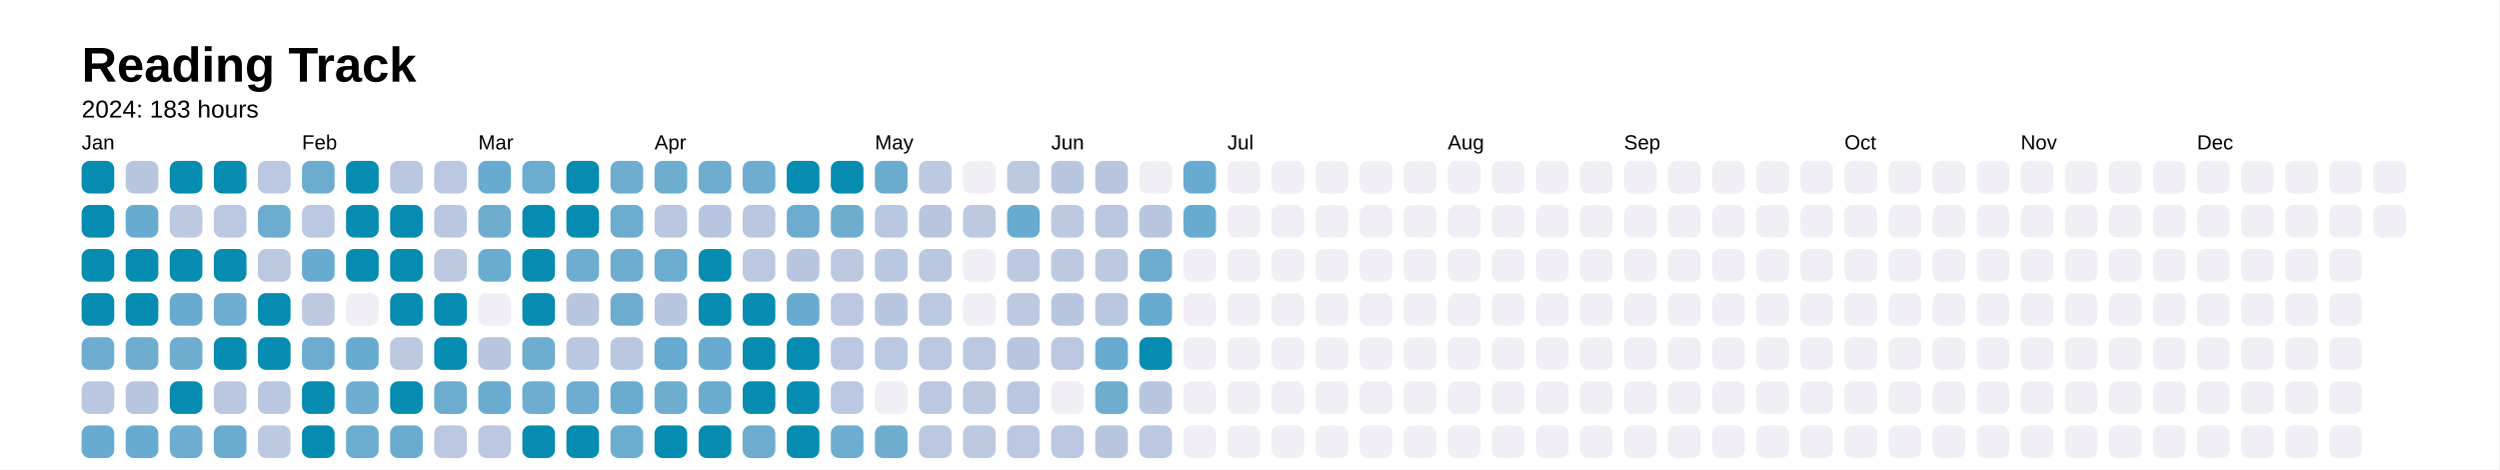
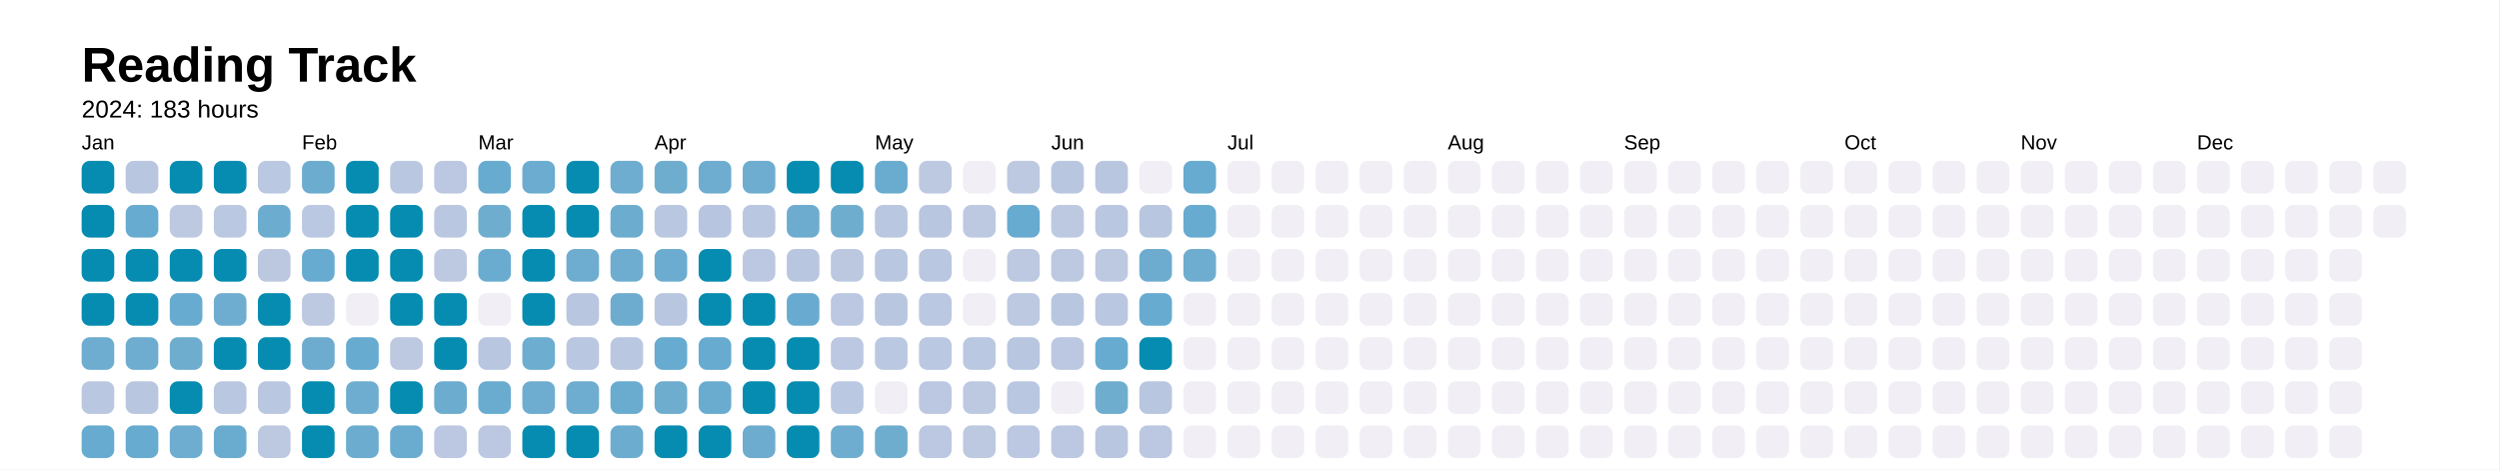
<svg xmlns="http://www.w3.org/2000/svg" baseProfile="full" height="57.5mm" version="1.1" viewBox="0,0,306.2,57.5" width="306.2mm">
  <defs />
  <rect fill="#FFFFFF" height="57.5" width="306.2" x="0" y="0" />
  <text fill="#000000" style="font-size:6px; font-family:Arial; font-weight:bold;" x="10" y="10">Reading Track</text>
  <text fill="#000000" style="font-size:3px; font-family:Arial;" x="10" y="14.4">2024: 183 hours</text>
  <text fill="#000000" style="font-size:2.5px; font-family:Arial" x="10" y="18.3">Jan</text>
  <rect fill="#058cb0" height="4" rx="1" ry="1" width="4" x="10" y="19.7" />
  <rect fill="#058cb0" height="4" rx="1" ry="1" width="4" x="10" y="25.1" />
  <rect fill="#058cb0" height="4" rx="1" ry="1" width="4" x="10" y="30.5" />
  <rect fill="#058cb0" height="4" rx="1" ry="1" width="4" x="10" y="35.9" />
  <rect fill="#6eadcf" height="4" rx="1" ry="1" width="4" x="10" y="41.3" />
  <rect fill="#bac7e0" height="4" rx="1" ry="1" width="4" x="10" y="46.7" />
  <rect fill="#67abd0" height="4" rx="1" ry="1" width="4" x="10" y="52.1" />
  <rect fill="#b8c6e0" height="4" rx="1" ry="1" width="4" x="15.4" y="19.7" />
  <rect fill="#68abd0" height="4" rx="1" ry="1" width="4" x="15.4" y="25.1" />
  <rect fill="#058cb0" height="4" rx="1" ry="1" width="4" x="15.4" y="30.5" />
  <rect fill="#058cb0" height="4" rx="1" ry="1" width="4" x="15.4" y="35.9" />
  <rect fill="#6eadcf" height="4" rx="1" ry="1" width="4" x="15.4" y="41.3" />
  <rect fill="#b9c6e0" height="4" rx="1" ry="1" width="4" x="15.4" y="46.7" />
  <rect fill="#67abd0" height="4" rx="1" ry="1" width="4" x="15.4" y="52.1" />
  <rect fill="#058cb0" height="4" rx="1" ry="1" width="4" x="20.8" y="19.7" />
  <rect fill="#bcc9e1" height="4" rx="1" ry="1" width="4" x="20.8" y="25.1" />
  <rect fill="#058cb0" height="4" rx="1" ry="1" width="4" x="20.8" y="30.5" />
  <rect fill="#68abd0" height="4" rx="1" ry="1" width="4" x="20.8" y="35.9" />
  <rect fill="#6fadcf" height="4" rx="1" ry="1" width="4" x="20.8" y="41.3" />
  <rect fill="#058cb0" height="4" rx="1" ry="1" width="4" x="20.8" y="46.7" />
  <rect fill="#6eadcf" height="4" rx="1" ry="1" width="4" x="20.8" y="52.1" />
  <rect fill="#058cb0" height="4" rx="1" ry="1" width="4" x="26.2" y="19.7" />
  <rect fill="#bbc8e1" height="4" rx="1" ry="1" width="4" x="26.2" y="25.1" />
  <rect fill="#058cb0" height="4" rx="1" ry="1" width="4" x="26.2" y="30.5" />
  <rect fill="#6eadcf" height="4" rx="1" ry="1" width="4" x="26.2" y="35.9" />
  <rect fill="#058cb0" height="4" rx="1" ry="1" width="4" x="26.2" y="41.3" />
  <rect fill="#b9c7e0" height="4" rx="1" ry="1" width="4" x="26.2" y="46.7" />
  <rect fill="#6aacd0" height="4" rx="1" ry="1" width="4" x="26.2" y="52.1" />
  <rect fill="#bbc8e1" height="4" rx="1" ry="1" width="4" x="31.6" y="19.7" />
  <rect fill="#6caccf" height="4" rx="1" ry="1" width="4" x="31.6" y="25.1" />
  <rect fill="#bbc8e0" height="4" rx="1" ry="1" width="4" x="31.6" y="30.5" />
  <rect fill="#058cb0" height="4" rx="1" ry="1" width="4" x="31.6" y="35.9" />
  <rect fill="#058cb0" height="4" rx="1" ry="1" width="4" x="31.6" y="41.3" />
  <rect fill="#bac7e0" height="4" rx="1" ry="1" width="4" x="31.6" y="46.7" />
  <rect fill="#bcc9e1" height="4" rx="1" ry="1" width="4" x="31.6" y="52.1" />
  <text fill="#000000" style="font-size:2.5px; font-family:Arial" x="37.0" y="18.3">Feb</text>
  <rect fill="#6caccf" height="4" rx="1" ry="1" width="4" x="37.0" y="19.7" />
  <rect fill="#bbc8e1" height="4" rx="1" ry="1" width="4" x="37.0" y="25.1" />
  <rect fill="#68abd0" height="4" rx="1" ry="1" width="4" x="37.0" y="30.5" />
  <rect fill="#bdc9e1" height="4" rx="1" ry="1" width="4" x="37.0" y="35.9" />
  <rect fill="#6daccf" height="4" rx="1" ry="1" width="4" x="37.0" y="41.3" />
  <rect fill="#058cb0" height="4" rx="1" ry="1" width="4" x="37.0" y="46.7" />
  <rect fill="#058cb0" height="4" rx="1" ry="1" width="4" x="37.0" y="52.1" />
  <rect fill="#058cb0" height="4" rx="1" ry="1" width="4" x="42.4" y="19.7" />
  <rect fill="#058cb0" height="4" rx="1" ry="1" width="4" x="42.4" y="25.1" />
  <rect fill="#058cb0" height="4" rx="1" ry="1" width="4" x="42.4" y="30.5" />
  <rect fill="#f1eef6" height="4" rx="1" ry="1" width="4" x="42.4" y="35.9" />
  <rect fill="#67abd0" height="4" rx="1" ry="1" width="4" x="42.4" y="41.3" />
  <rect fill="#6eadcf" height="4" rx="1" ry="1" width="4" x="42.4" y="46.7" />
  <rect fill="#6baccf" height="4" rx="1" ry="1" width="4" x="42.4" y="52.1" />
  <rect fill="#bac7e0" height="4" rx="1" ry="1" width="4" x="47.8" y="19.7" />
  <rect fill="#058cb0" height="4" rx="1" ry="1" width="4" x="47.8" y="25.1" />
  <rect fill="#058cb0" height="4" rx="1" ry="1" width="4" x="47.8" y="30.5" />
  <rect fill="#058cb0" height="4" rx="1" ry="1" width="4" x="47.8" y="35.9" />
  <rect fill="#bdc9e1" height="4" rx="1" ry="1" width="4" x="47.8" y="41.3" />
  <rect fill="#058cb0" height="4" rx="1" ry="1" width="4" x="47.8" y="46.7" />
  <rect fill="#6aacd0" height="4" rx="1" ry="1" width="4" x="47.8" y="52.1" />
  <rect fill="#bcc8e1" height="4" rx="1" ry="1" width="4" x="53.2" y="19.7" />
  <rect fill="#bac7e0" height="4" rx="1" ry="1" width="4" x="53.2" y="25.1" />
  <rect fill="#bdc9e1" height="4" rx="1" ry="1" width="4" x="53.2" y="30.5" />
  <rect fill="#058cb0" height="4" rx="1" ry="1" width="4" x="53.2" y="35.9" />
  <rect fill="#058cb0" height="4" rx="1" ry="1" width="4" x="53.2" y="41.3" />
  <rect fill="#6caccf" height="4" rx="1" ry="1" width="4" x="53.2" y="46.7" />
  <rect fill="#bcc8e1" height="4" rx="1" ry="1" width="4" x="53.2" y="52.1" />
  <text fill="#000000" style="font-size:2.5px; font-family:Arial" x="58.6" y="18.3">Mar</text>
  <rect fill="#68abd0" height="4" rx="1" ry="1" width="4" x="58.6" y="19.7" />
  <rect fill="#6fadcf" height="4" rx="1" ry="1" width="4" x="58.6" y="25.1" />
  <rect fill="#69acd0" height="4" rx="1" ry="1" width="4" x="58.6" y="30.5" />
  <rect fill="#f1eef6" height="4" rx="1" ry="1" width="4" x="58.6" y="35.9" />
  <rect fill="#b9c6e0" height="4" rx="1" ry="1" width="4" x="58.6" y="41.3" />
  <rect fill="#69acd0" height="4" rx="1" ry="1" width="4" x="58.6" y="46.7" />
  <rect fill="#bcc8e1" height="4" rx="1" ry="1" width="4" x="58.6" y="52.1" />
  <rect fill="#6bacd0" height="4" rx="1" ry="1" width="4" x="64" y="19.7" />
  <rect fill="#058cb0" height="4" rx="1" ry="1" width="4" x="64" y="25.1" />
  <rect fill="#058cb0" height="4" rx="1" ry="1" width="4" x="64" y="30.5" />
  <rect fill="#058cb0" height="4" rx="1" ry="1" width="4" x="64" y="35.9" />
  <rect fill="#6dadcf" height="4" rx="1" ry="1" width="4" x="64" y="41.3" />
  <rect fill="#6eadcf" height="4" rx="1" ry="1" width="4" x="64" y="46.7" />
  <rect fill="#058cb0" height="4" rx="1" ry="1" width="4" x="64" y="52.1" />
  <rect fill="#058cb0" height="4" rx="1" ry="1" width="4" x="69.4" y="19.7" />
  <rect fill="#058cb0" height="4" rx="1" ry="1" width="4" x="69.4" y="25.1" />
  <rect fill="#6eadcf" height="4" rx="1" ry="1" width="4" x="69.4" y="30.5" />
  <rect fill="#b9c6e0" height="4" rx="1" ry="1" width="4" x="69.4" y="35.9" />
  <rect fill="#bac7e0" height="4" rx="1" ry="1" width="4" x="69.4" y="41.3" />
  <rect fill="#6eadcf" height="4" rx="1" ry="1" width="4" x="69.4" y="46.7" />
  <rect fill="#058cb0" height="4" rx="1" ry="1" width="4" x="69.4" y="52.1" />
  <rect fill="#6eadcf" height="4" rx="1" ry="1" width="4" x="74.8" y="19.7" />
  <rect fill="#6baccf" height="4" rx="1" ry="1" width="4" x="74.8" y="25.1" />
  <rect fill="#6eadcf" height="4" rx="1" ry="1" width="4" x="74.8" y="30.5" />
  <rect fill="#6daccf" height="4" rx="1" ry="1" width="4" x="74.8" y="35.9" />
  <rect fill="#bac7e0" height="4" rx="1" ry="1" width="4" x="74.8" y="41.3" />
  <rect fill="#69acd0" height="4" rx="1" ry="1" width="4" x="74.8" y="46.7" />
  <rect fill="#6caccf" height="4" rx="1" ry="1" width="4" x="74.8" y="52.1" />
  <text fill="#000000" style="font-size:2.5px; font-family:Arial" x="80.2" y="18.3">Apr</text>
  <rect fill="#6fadcf" height="4" rx="1" ry="1" width="4" x="80.2" y="19.7" />
  <rect fill="#bac7e0" height="4" rx="1" ry="1" width="4" x="80.2" y="25.1" />
  <rect fill="#6bacd0" height="4" rx="1" ry="1" width="4" x="80.2" y="30.5" />
  <rect fill="#b8c6e0" height="4" rx="1" ry="1" width="4" x="80.2" y="35.9" />
  <rect fill="#67abd0" height="4" rx="1" ry="1" width="4" x="80.2" y="41.3" />
  <rect fill="#6fadcf" height="4" rx="1" ry="1" width="4" x="80.2" y="46.7" />
  <rect fill="#058cb0" height="4" rx="1" ry="1" width="4" x="80.2" y="52.1" />
  <rect fill="#6eadcf" height="4" rx="1" ry="1" width="4" x="85.6" y="19.7" />
  <rect fill="#b7c5e0" height="4" rx="1" ry="1" width="4" x="85.6" y="25.1" />
  <rect fill="#058cb0" height="4" rx="1" ry="1" width="4" x="85.6" y="30.5" />
  <rect fill="#058cb0" height="4" rx="1" ry="1" width="4" x="85.6" y="35.9" />
  <rect fill="#67abd0" height="4" rx="1" ry="1" width="4" x="85.6" y="41.3" />
  <rect fill="#6aacd0" height="4" rx="1" ry="1" width="4" x="85.6" y="46.7" />
  <rect fill="#058cb0" height="4" rx="1" ry="1" width="4" x="85.6" y="52.1" />
  <rect fill="#6eadcf" height="4" rx="1" ry="1" width="4" x="91" y="19.7" />
  <rect fill="#bac7e0" height="4" rx="1" ry="1" width="4" x="91" y="25.1" />
  <rect fill="#bcc8e1" height="4" rx="1" ry="1" width="4" x="91" y="30.5" />
  <rect fill="#058cb0" height="4" rx="1" ry="1" width="4" x="91" y="35.9" />
  <rect fill="#058cb0" height="4" rx="1" ry="1" width="4" x="91" y="41.3" />
  <rect fill="#058cb0" height="4" rx="1" ry="1" width="4" x="91" y="46.7" />
  <rect fill="#6daccf" height="4" rx="1" ry="1" width="4" x="91" y="52.1" />
  <rect fill="#058cb0" height="4" rx="1" ry="1" width="4" x="96.4" y="19.7" />
  <rect fill="#6daccf" height="4" rx="1" ry="1" width="4" x="96.4" y="25.1" />
  <rect fill="#b9c6e0" height="4" rx="1" ry="1" width="4" x="96.4" y="30.5" />
  <rect fill="#69abd0" height="4" rx="1" ry="1" width="4" x="96.4" y="35.9" />
  <rect fill="#058cb0" height="4" rx="1" ry="1" width="4" x="96.4" y="41.3" />
  <rect fill="#058cb0" height="4" rx="1" ry="1" width="4" x="96.4" y="46.7" />
  <rect fill="#058cb0" height="4" rx="1" ry="1" width="4" x="96.4" y="52.1" />
  <rect fill="#058cb0" height="4" rx="1" ry="1" width="4" x="101.8" y="19.7" />
  <rect fill="#6fadcf" height="4" rx="1" ry="1" width="4" x="101.8" y="25.1" />
  <rect fill="#bbc8e0" height="4" rx="1" ry="1" width="4" x="101.8" y="30.5" />
  <rect fill="#bcc8e1" height="4" rx="1" ry="1" width="4" x="101.8" y="35.9" />
  <rect fill="#bcc8e1" height="4" rx="1" ry="1" width="4" x="101.8" y="41.3" />
  <rect fill="#bbc8e1" height="4" rx="1" ry="1" width="4" x="101.8" y="46.7" />
  <rect fill="#6eadcf" height="4" rx="1" ry="1" width="4" x="101.8" y="52.1" />
  <text fill="#000000" style="font-size:2.5px; font-family:Arial" x="107.2" y="18.3">May</text>
  <rect fill="#6aacd0" height="4" rx="1" ry="1" width="4" x="107.2" y="19.7" />
  <rect fill="#bac7e0" height="4" rx="1" ry="1" width="4" x="107.2" y="25.1" />
  <rect fill="#bac7e0" height="4" rx="1" ry="1" width="4" x="107.2" y="30.5" />
  <rect fill="#b8c6e0" height="4" rx="1" ry="1" width="4" x="107.2" y="35.9" />
  <rect fill="#bbc8e1" height="4" rx="1" ry="1" width="4" x="107.2" y="41.3" />
  <rect fill="#f1eef6" height="4" rx="1" ry="1" width="4" x="107.2" y="46.7" />
  <rect fill="#6fadcf" height="4" rx="1" ry="1" width="4" x="107.2" y="52.1" />
  <rect fill="#bdc9e1" height="4" rx="1" ry="1" width="4" x="112.6" y="19.7" />
  <rect fill="#b8c6e0" height="4" rx="1" ry="1" width="4" x="112.6" y="25.1" />
  <rect fill="#bac7e0" height="4" rx="1" ry="1" width="4" x="112.6" y="30.5" />
  <rect fill="#bbc8e1" height="4" rx="1" ry="1" width="4" x="112.6" y="35.9" />
  <rect fill="#bbc8e1" height="4" rx="1" ry="1" width="4" x="112.6" y="41.3" />
  <rect fill="#bcc8e1" height="4" rx="1" ry="1" width="4" x="112.6" y="46.7" />
  <rect fill="#bcc8e1" height="4" rx="1" ry="1" width="4" x="112.6" y="52.1" />
  <rect fill="#f1eef6" height="4" rx="1" ry="1" width="4" x="118" y="19.7" />
  <rect fill="#bcc9e1" height="4" rx="1" ry="1" width="4" x="118" y="25.1" />
  <rect fill="#f1eef6" height="4" rx="1" ry="1" width="4" x="118" y="30.5" />
  <rect fill="#f1eef6" height="4" rx="1" ry="1" width="4" x="118" y="35.9" />
  <rect fill="#bbc8e1" height="4" rx="1" ry="1" width="4" x="118" y="41.3" />
  <rect fill="#bdc9e1" height="4" rx="1" ry="1" width="4" x="118" y="46.7" />
  <rect fill="#bdc9e1" height="4" rx="1" ry="1" width="4" x="118" y="52.1" />
  <rect fill="#bdc9e1" height="4" rx="1" ry="1" width="4" x="123.4" y="19.7" />
  <rect fill="#67abd0" height="4" rx="1" ry="1" width="4" x="123.4" y="25.1" />
  <rect fill="#bcc9e1" height="4" rx="1" ry="1" width="4" x="123.4" y="30.5" />
  <rect fill="#bdc9e1" height="4" rx="1" ry="1" width="4" x="123.4" y="35.9" />
  <rect fill="#b8c6e0" height="4" rx="1" ry="1" width="4" x="123.4" y="41.3" />
  <rect fill="#bac7e0" height="4" rx="1" ry="1" width="4" x="123.4" y="46.7" />
  <rect fill="#bcc8e1" height="4" rx="1" ry="1" width="4" x="123.4" y="52.1" />
  <text fill="#000000" style="font-size:2.5px; font-family:Arial" x="128.8" y="18.3">Jun</text>
  <rect fill="#b9c6e0" height="4" rx="1" ry="1" width="4" x="128.8" y="19.7" />
  <rect fill="#bcc9e1" height="4" rx="1" ry="1" width="4" x="128.8" y="25.1" />
  <rect fill="#bdc9e1" height="4" rx="1" ry="1" width="4" x="128.8" y="30.5" />
  <rect fill="#b8c6e0" height="4" rx="1" ry="1" width="4" x="128.8" y="35.9" />
  <rect fill="#bcc8e1" height="4" rx="1" ry="1" width="4" x="128.8" y="41.3" />
  <rect fill="#f1eef6" height="4" rx="1" ry="1" width="4" x="128.8" y="46.7" />
  <rect fill="#bcc8e1" height="4" rx="1" ry="1" width="4" x="128.8" y="52.1" />
  <rect fill="#b9c6e0" height="4" rx="1" ry="1" width="4" x="134.2" y="19.7" />
  <rect fill="#bac7e0" height="4" rx="1" ry="1" width="4" x="134.2" y="25.1" />
  <rect fill="#bdc9e1" height="4" rx="1" ry="1" width="4" x="134.2" y="30.5" />
  <rect fill="#bac7e0" height="4" rx="1" ry="1" width="4" x="134.2" y="35.9" />
  <rect fill="#67abd0" height="4" rx="1" ry="1" width="4" x="134.2" y="41.3" />
  <rect fill="#6fadcf" height="4" rx="1" ry="1" width="4" x="134.2" y="46.7" />
  <rect fill="#b9c6e0" height="4" rx="1" ry="1" width="4" x="134.2" y="52.1" />
  <rect fill="#f1eef6" height="4" rx="1" ry="1" width="4" x="139.6" y="19.7" />
  <rect fill="#b8c6e0" height="4" rx="1" ry="1" width="4" x="139.6" y="25.1" />
  <rect fill="#6daccf" height="4" rx="1" ry="1" width="4" x="139.6" y="30.5" />
  <rect fill="#67abd0" height="4" rx="1" ry="1" width="4" x="139.6" y="35.9" />
  <rect fill="#058cb0" height="4" rx="1" ry="1" width="4" x="139.6" y="41.3" />
  <rect fill="#b8c6e0" height="4" rx="1" ry="1" width="4" x="139.6" y="46.7" />
  <rect fill="#bcc8e1" height="4" rx="1" ry="1" width="4" x="139.6" y="52.1" />
  <rect fill="#67abd0" height="4" rx="1" ry="1" width="4" x="145" y="19.7" />
  <rect fill="#67abd0" height="4" rx="1" ry="1" width="4" x="145" y="25.1" />
-   <rect fill="#f1eef6" height="4" rx="1" ry="1" width="4" x="145" y="30.5" />
+   <rect fill="#6eadcf" height="4" rx="1" ry="1" width="4" x="145" y="30.5" />
  <rect fill="#f1eef6" height="4" rx="1" ry="1" width="4" x="145" y="35.9" />
  <rect fill="#f1eef6" height="4" rx="1" ry="1" width="4" x="145" y="41.3" />
  <rect fill="#f1eef6" height="4" rx="1" ry="1" width="4" x="145" y="46.7" />
  <rect fill="#f1eef6" height="4" rx="1" ry="1" width="4" x="145" y="52.1" />
  <text fill="#000000" style="font-size:2.5px; font-family:Arial" x="150.4" y="18.3">Jul</text>
  <rect fill="#f1eef6" height="4" rx="1" ry="1" width="4" x="150.4" y="19.7" />
  <rect fill="#f1eef6" height="4" rx="1" ry="1" width="4" x="150.4" y="25.1" />
  <rect fill="#f1eef6" height="4" rx="1" ry="1" width="4" x="150.4" y="30.5" />
  <rect fill="#f1eef6" height="4" rx="1" ry="1" width="4" x="150.4" y="35.9" />
  <rect fill="#f1eef6" height="4" rx="1" ry="1" width="4" x="150.4" y="41.3" />
  <rect fill="#f1eef6" height="4" rx="1" ry="1" width="4" x="150.4" y="46.7" />
  <rect fill="#f1eef6" height="4" rx="1" ry="1" width="4" x="150.4" y="52.1" />
  <rect fill="#f1eef6" height="4" rx="1" ry="1" width="4" x="155.8" y="19.7" />
  <rect fill="#f1eef6" height="4" rx="1" ry="1" width="4" x="155.8" y="25.1" />
  <rect fill="#f1eef6" height="4" rx="1" ry="1" width="4" x="155.8" y="30.5" />
  <rect fill="#f1eef6" height="4" rx="1" ry="1" width="4" x="155.8" y="35.9" />
  <rect fill="#f1eef6" height="4" rx="1" ry="1" width="4" x="155.8" y="41.3" />
  <rect fill="#f1eef6" height="4" rx="1" ry="1" width="4" x="155.8" y="46.7" />
  <rect fill="#f1eef6" height="4" rx="1" ry="1" width="4" x="155.8" y="52.1" />
  <rect fill="#f1eef6" height="4" rx="1" ry="1" width="4" x="161.2" y="19.7" />
  <rect fill="#f1eef6" height="4" rx="1" ry="1" width="4" x="161.2" y="25.1" />
  <rect fill="#f1eef6" height="4" rx="1" ry="1" width="4" x="161.2" y="30.5" />
  <rect fill="#f1eef6" height="4" rx="1" ry="1" width="4" x="161.2" y="35.9" />
  <rect fill="#f1eef6" height="4" rx="1" ry="1" width="4" x="161.2" y="41.3" />
  <rect fill="#f1eef6" height="4" rx="1" ry="1" width="4" x="161.2" y="46.7" />
  <rect fill="#f1eef6" height="4" rx="1" ry="1" width="4" x="161.2" y="52.1" />
  <rect fill="#f1eef6" height="4" rx="1" ry="1" width="4" x="166.6" y="19.7" />
  <rect fill="#f1eef6" height="4" rx="1" ry="1" width="4" x="166.6" y="25.1" />
  <rect fill="#f1eef6" height="4" rx="1" ry="1" width="4" x="166.6" y="30.5" />
  <rect fill="#f1eef6" height="4" rx="1" ry="1" width="4" x="166.6" y="35.9" />
  <rect fill="#f1eef6" height="4" rx="1" ry="1" width="4" x="166.6" y="41.3" />
  <rect fill="#f1eef6" height="4" rx="1" ry="1" width="4" x="166.6" y="46.7" />
  <rect fill="#f1eef6" height="4" rx="1" ry="1" width="4" x="166.6" y="52.1" />
  <rect fill="#f1eef6" height="4" rx="1" ry="1" width="4" x="172" y="19.7" />
  <rect fill="#f1eef6" height="4" rx="1" ry="1" width="4" x="172" y="25.1" />
  <rect fill="#f1eef6" height="4" rx="1" ry="1" width="4" x="172" y="30.5" />
  <rect fill="#f1eef6" height="4" rx="1" ry="1" width="4" x="172" y="35.9" />
  <rect fill="#f1eef6" height="4" rx="1" ry="1" width="4" x="172" y="41.3" />
  <rect fill="#f1eef6" height="4" rx="1" ry="1" width="4" x="172" y="46.7" />
  <rect fill="#f1eef6" height="4" rx="1" ry="1" width="4" x="172" y="52.1" />
  <text fill="#000000" style="font-size:2.5px; font-family:Arial" x="177.4" y="18.3">Aug</text>
  <rect fill="#f1eef6" height="4" rx="1" ry="1" width="4" x="177.4" y="19.7" />
  <rect fill="#f1eef6" height="4" rx="1" ry="1" width="4" x="177.4" y="25.1" />
  <rect fill="#f1eef6" height="4" rx="1" ry="1" width="4" x="177.4" y="30.5" />
  <rect fill="#f1eef6" height="4" rx="1" ry="1" width="4" x="177.4" y="35.9" />
  <rect fill="#f1eef6" height="4" rx="1" ry="1" width="4" x="177.4" y="41.3" />
  <rect fill="#f1eef6" height="4" rx="1" ry="1" width="4" x="177.4" y="46.7" />
  <rect fill="#f1eef6" height="4" rx="1" ry="1" width="4" x="177.4" y="52.1" />
  <rect fill="#f1eef6" height="4" rx="1" ry="1" width="4" x="182.8" y="19.7" />
  <rect fill="#f1eef6" height="4" rx="1" ry="1" width="4" x="182.8" y="25.1" />
  <rect fill="#f1eef6" height="4" rx="1" ry="1" width="4" x="182.8" y="30.5" />
  <rect fill="#f1eef6" height="4" rx="1" ry="1" width="4" x="182.8" y="35.9" />
  <rect fill="#f1eef6" height="4" rx="1" ry="1" width="4" x="182.8" y="41.3" />
  <rect fill="#f1eef6" height="4" rx="1" ry="1" width="4" x="182.8" y="46.7" />
  <rect fill="#f1eef6" height="4" rx="1" ry="1" width="4" x="182.8" y="52.1" />
  <rect fill="#f1eef6" height="4" rx="1" ry="1" width="4" x="188.2" y="19.7" />
  <rect fill="#f1eef6" height="4" rx="1" ry="1" width="4" x="188.2" y="25.1" />
  <rect fill="#f1eef6" height="4" rx="1" ry="1" width="4" x="188.2" y="30.5" />
  <rect fill="#f1eef6" height="4" rx="1" ry="1" width="4" x="188.2" y="35.9" />
  <rect fill="#f1eef6" height="4" rx="1" ry="1" width="4" x="188.2" y="41.3" />
  <rect fill="#f1eef6" height="4" rx="1" ry="1" width="4" x="188.2" y="46.7" />
  <rect fill="#f1eef6" height="4" rx="1" ry="1" width="4" x="188.2" y="52.1" />
  <rect fill="#f1eef6" height="4" rx="1" ry="1" width="4" x="193.6" y="19.7" />
  <rect fill="#f1eef6" height="4" rx="1" ry="1" width="4" x="193.6" y="25.1" />
  <rect fill="#f1eef6" height="4" rx="1" ry="1" width="4" x="193.6" y="30.5" />
  <rect fill="#f1eef6" height="4" rx="1" ry="1" width="4" x="193.6" y="35.9" />
  <rect fill="#f1eef6" height="4" rx="1" ry="1" width="4" x="193.6" y="41.3" />
  <rect fill="#f1eef6" height="4" rx="1" ry="1" width="4" x="193.6" y="46.7" />
  <rect fill="#f1eef6" height="4" rx="1" ry="1" width="4" x="193.6" y="52.1" />
  <text fill="#000000" style="font-size:2.5px; font-family:Arial" x="199" y="18.3">Sep</text>
  <rect fill="#f1eef6" height="4" rx="1" ry="1" width="4" x="199" y="19.7" />
  <rect fill="#f1eef6" height="4" rx="1" ry="1" width="4" x="199" y="25.1" />
  <rect fill="#f1eef6" height="4" rx="1" ry="1" width="4" x="199" y="30.5" />
  <rect fill="#f1eef6" height="4" rx="1" ry="1" width="4" x="199" y="35.9" />
  <rect fill="#f1eef6" height="4" rx="1" ry="1" width="4" x="199" y="41.3" />
  <rect fill="#f1eef6" height="4" rx="1" ry="1" width="4" x="199" y="46.7" />
  <rect fill="#f1eef6" height="4" rx="1" ry="1" width="4" x="199" y="52.1" />
  <rect fill="#f1eef6" height="4" rx="1" ry="1" width="4" x="204.4" y="19.7" />
  <rect fill="#f1eef6" height="4" rx="1" ry="1" width="4" x="204.4" y="25.1" />
  <rect fill="#f1eef6" height="4" rx="1" ry="1" width="4" x="204.4" y="30.5" />
  <rect fill="#f1eef6" height="4" rx="1" ry="1" width="4" x="204.4" y="35.9" />
  <rect fill="#f1eef6" height="4" rx="1" ry="1" width="4" x="204.4" y="41.3" />
  <rect fill="#f1eef6" height="4" rx="1" ry="1" width="4" x="204.4" y="46.7" />
  <rect fill="#f1eef6" height="4" rx="1" ry="1" width="4" x="204.4" y="52.1" />
  <rect fill="#f1eef6" height="4" rx="1" ry="1" width="4" x="209.8" y="19.7" />
  <rect fill="#f1eef6" height="4" rx="1" ry="1" width="4" x="209.8" y="25.1" />
  <rect fill="#f1eef6" height="4" rx="1" ry="1" width="4" x="209.8" y="30.5" />
  <rect fill="#f1eef6" height="4" rx="1" ry="1" width="4" x="209.8" y="35.9" />
  <rect fill="#f1eef6" height="4" rx="1" ry="1" width="4" x="209.8" y="41.3" />
  <rect fill="#f1eef6" height="4" rx="1" ry="1" width="4" x="209.8" y="46.7" />
  <rect fill="#f1eef6" height="4" rx="1" ry="1" width="4" x="209.8" y="52.1" />
  <rect fill="#f1eef6" height="4" rx="1" ry="1" width="4" x="215.2" y="19.7" />
  <rect fill="#f1eef6" height="4" rx="1" ry="1" width="4" x="215.2" y="25.1" />
  <rect fill="#f1eef6" height="4" rx="1" ry="1" width="4" x="215.2" y="30.5" />
  <rect fill="#f1eef6" height="4" rx="1" ry="1" width="4" x="215.2" y="35.9" />
  <rect fill="#f1eef6" height="4" rx="1" ry="1" width="4" x="215.2" y="41.3" />
  <rect fill="#f1eef6" height="4" rx="1" ry="1" width="4" x="215.2" y="46.7" />
  <rect fill="#f1eef6" height="4" rx="1" ry="1" width="4" x="215.2" y="52.1" />
  <rect fill="#f1eef6" height="4" rx="1" ry="1" width="4" x="220.6" y="19.7" />
  <rect fill="#f1eef6" height="4" rx="1" ry="1" width="4" x="220.6" y="25.1" />
  <rect fill="#f1eef6" height="4" rx="1" ry="1" width="4" x="220.6" y="30.5" />
  <rect fill="#f1eef6" height="4" rx="1" ry="1" width="4" x="220.6" y="35.9" />
  <rect fill="#f1eef6" height="4" rx="1" ry="1" width="4" x="220.6" y="41.3" />
  <rect fill="#f1eef6" height="4" rx="1" ry="1" width="4" x="220.6" y="46.7" />
  <rect fill="#f1eef6" height="4" rx="1" ry="1" width="4" x="220.6" y="52.1" />
  <text fill="#000000" style="font-size:2.5px; font-family:Arial" x="226" y="18.3">Oct</text>
  <rect fill="#f1eef6" height="4" rx="1" ry="1" width="4" x="226" y="19.7" />
  <rect fill="#f1eef6" height="4" rx="1" ry="1" width="4" x="226" y="25.1" />
  <rect fill="#f1eef6" height="4" rx="1" ry="1" width="4" x="226" y="30.5" />
  <rect fill="#f1eef6" height="4" rx="1" ry="1" width="4" x="226" y="35.9" />
  <rect fill="#f1eef6" height="4" rx="1" ry="1" width="4" x="226" y="41.3" />
  <rect fill="#f1eef6" height="4" rx="1" ry="1" width="4" x="226" y="46.7" />
  <rect fill="#f1eef6" height="4" rx="1" ry="1" width="4" x="226" y="52.1" />
  <rect fill="#f1eef6" height="4" rx="1" ry="1" width="4" x="231.4" y="19.7" />
  <rect fill="#f1eef6" height="4" rx="1" ry="1" width="4" x="231.4" y="25.1" />
  <rect fill="#f1eef6" height="4" rx="1" ry="1" width="4" x="231.4" y="30.5" />
  <rect fill="#f1eef6" height="4" rx="1" ry="1" width="4" x="231.4" y="35.9" />
  <rect fill="#f1eef6" height="4" rx="1" ry="1" width="4" x="231.4" y="41.3" />
  <rect fill="#f1eef6" height="4" rx="1" ry="1" width="4" x="231.4" y="46.7" />
  <rect fill="#f1eef6" height="4" rx="1" ry="1" width="4" x="231.4" y="52.1" />
  <rect fill="#f1eef6" height="4" rx="1" ry="1" width="4" x="236.8" y="19.7" />
  <rect fill="#f1eef6" height="4" rx="1" ry="1" width="4" x="236.8" y="25.1" />
  <rect fill="#f1eef6" height="4" rx="1" ry="1" width="4" x="236.8" y="30.5" />
  <rect fill="#f1eef6" height="4" rx="1" ry="1" width="4" x="236.8" y="35.9" />
  <rect fill="#f1eef6" height="4" rx="1" ry="1" width="4" x="236.8" y="41.3" />
  <rect fill="#f1eef6" height="4" rx="1" ry="1" width="4" x="236.8" y="46.7" />
  <rect fill="#f1eef6" height="4" rx="1" ry="1" width="4" x="236.8" y="52.1" />
  <rect fill="#f1eef6" height="4" rx="1" ry="1" width="4" x="242.2" y="19.7" />
  <rect fill="#f1eef6" height="4" rx="1" ry="1" width="4" x="242.2" y="25.1" />
  <rect fill="#f1eef6" height="4" rx="1" ry="1" width="4" x="242.2" y="30.5" />
  <rect fill="#f1eef6" height="4" rx="1" ry="1" width="4" x="242.2" y="35.9" />
  <rect fill="#f1eef6" height="4" rx="1" ry="1" width="4" x="242.2" y="41.3" />
  <rect fill="#f1eef6" height="4" rx="1" ry="1" width="4" x="242.2" y="46.7" />
  <rect fill="#f1eef6" height="4" rx="1" ry="1" width="4" x="242.2" y="52.1" />
  <text fill="#000000" style="font-size:2.5px; font-family:Arial" x="247.6" y="18.3">Nov</text>
  <rect fill="#f1eef6" height="4" rx="1" ry="1" width="4" x="247.6" y="19.7" />
  <rect fill="#f1eef6" height="4" rx="1" ry="1" width="4" x="247.6" y="25.1" />
  <rect fill="#f1eef6" height="4" rx="1" ry="1" width="4" x="247.6" y="30.5" />
  <rect fill="#f1eef6" height="4" rx="1" ry="1" width="4" x="247.6" y="35.9" />
  <rect fill="#f1eef6" height="4" rx="1" ry="1" width="4" x="247.6" y="41.3" />
  <rect fill="#f1eef6" height="4" rx="1" ry="1" width="4" x="247.6" y="46.7" />
  <rect fill="#f1eef6" height="4" rx="1" ry="1" width="4" x="247.6" y="52.1" />
  <rect fill="#f1eef6" height="4" rx="1" ry="1" width="4" x="253" y="19.7" />
  <rect fill="#f1eef6" height="4" rx="1" ry="1" width="4" x="253" y="25.1" />
  <rect fill="#f1eef6" height="4" rx="1" ry="1" width="4" x="253" y="30.5" />
  <rect fill="#f1eef6" height="4" rx="1" ry="1" width="4" x="253" y="35.9" />
  <rect fill="#f1eef6" height="4" rx="1" ry="1" width="4" x="253" y="41.3" />
  <rect fill="#f1eef6" height="4" rx="1" ry="1" width="4" x="253" y="46.7" />
  <rect fill="#f1eef6" height="4" rx="1" ry="1" width="4" x="253" y="52.1" />
  <rect fill="#f1eef6" height="4" rx="1" ry="1" width="4" x="258.4" y="19.7" />
  <rect fill="#f1eef6" height="4" rx="1" ry="1" width="4" x="258.4" y="25.1" />
  <rect fill="#f1eef6" height="4" rx="1" ry="1" width="4" x="258.4" y="30.5" />
  <rect fill="#f1eef6" height="4" rx="1" ry="1" width="4" x="258.4" y="35.9" />
  <rect fill="#f1eef6" height="4" rx="1" ry="1" width="4" x="258.4" y="41.3" />
  <rect fill="#f1eef6" height="4" rx="1" ry="1" width="4" x="258.4" y="46.7" />
  <rect fill="#f1eef6" height="4" rx="1" ry="1" width="4" x="258.4" y="52.1" />
  <rect fill="#f1eef6" height="4" rx="1" ry="1" width="4" x="263.8" y="19.7" />
  <rect fill="#f1eef6" height="4" rx="1" ry="1" width="4" x="263.8" y="25.1" />
  <rect fill="#f1eef6" height="4" rx="1" ry="1" width="4" x="263.8" y="30.5" />
  <rect fill="#f1eef6" height="4" rx="1" ry="1" width="4" x="263.8" y="35.9" />
  <rect fill="#f1eef6" height="4" rx="1" ry="1" width="4" x="263.8" y="41.3" />
  <rect fill="#f1eef6" height="4" rx="1" ry="1" width="4" x="263.8" y="46.7" />
  <rect fill="#f1eef6" height="4" rx="1" ry="1" width="4" x="263.8" y="52.1" />
  <text fill="#000000" style="font-size:2.5px; font-family:Arial" x="269.2" y="18.3">Dec</text>
  <rect fill="#f1eef6" height="4" rx="1" ry="1" width="4" x="269.2" y="19.7" />
  <rect fill="#f1eef6" height="4" rx="1" ry="1" width="4" x="269.2" y="25.1" />
  <rect fill="#f1eef6" height="4" rx="1" ry="1" width="4" x="269.2" y="30.5" />
  <rect fill="#f1eef6" height="4" rx="1" ry="1" width="4" x="269.2" y="35.9" />
  <rect fill="#f1eef6" height="4" rx="1" ry="1" width="4" x="269.2" y="41.3" />
  <rect fill="#f1eef6" height="4" rx="1" ry="1" width="4" x="269.2" y="46.7" />
  <rect fill="#f1eef6" height="4" rx="1" ry="1" width="4" x="269.2" y="52.1" />
  <rect fill="#f1eef6" height="4" rx="1" ry="1" width="4" x="274.6" y="19.7" />
  <rect fill="#f1eef6" height="4" rx="1" ry="1" width="4" x="274.6" y="25.1" />
  <rect fill="#f1eef6" height="4" rx="1" ry="1" width="4" x="274.6" y="30.5" />
  <rect fill="#f1eef6" height="4" rx="1" ry="1" width="4" x="274.6" y="35.9" />
  <rect fill="#f1eef6" height="4" rx="1" ry="1" width="4" x="274.6" y="41.3" />
  <rect fill="#f1eef6" height="4" rx="1" ry="1" width="4" x="274.6" y="46.7" />
  <rect fill="#f1eef6" height="4" rx="1" ry="1" width="4" x="274.6" y="52.1" />
  <rect fill="#f1eef6" height="4" rx="1" ry="1" width="4" x="280" y="19.7" />
  <rect fill="#f1eef6" height="4" rx="1" ry="1" width="4" x="280" y="25.1" />
  <rect fill="#f1eef6" height="4" rx="1" ry="1" width="4" x="280" y="30.5" />
  <rect fill="#f1eef6" height="4" rx="1" ry="1" width="4" x="280" y="35.9" />
  <rect fill="#f1eef6" height="4" rx="1" ry="1" width="4" x="280" y="41.3" />
  <rect fill="#f1eef6" height="4" rx="1" ry="1" width="4" x="280" y="46.7" />
  <rect fill="#f1eef6" height="4" rx="1" ry="1" width="4" x="280" y="52.1" />
  <rect fill="#f1eef6" height="4" rx="1" ry="1" width="4" x="285.4" y="19.7" />
  <rect fill="#f1eef6" height="4" rx="1" ry="1" width="4" x="285.4" y="25.1" />
  <rect fill="#f1eef6" height="4" rx="1" ry="1" width="4" x="285.4" y="30.5" />
  <rect fill="#f1eef6" height="4" rx="1" ry="1" width="4" x="285.4" y="35.9" />
  <rect fill="#f1eef6" height="4" rx="1" ry="1" width="4" x="285.4" y="41.3" />
  <rect fill="#f1eef6" height="4" rx="1" ry="1" width="4" x="285.4" y="46.7" />
  <rect fill="#f1eef6" height="4" rx="1" ry="1" width="4" x="285.4" y="52.1" />
  <rect fill="#f1eef6" height="4" rx="1" ry="1" width="4" x="290.8" y="19.7" />
  <rect fill="#f1eef6" height="4" rx="1" ry="1" width="4" x="290.8" y="25.1" />
</svg>
